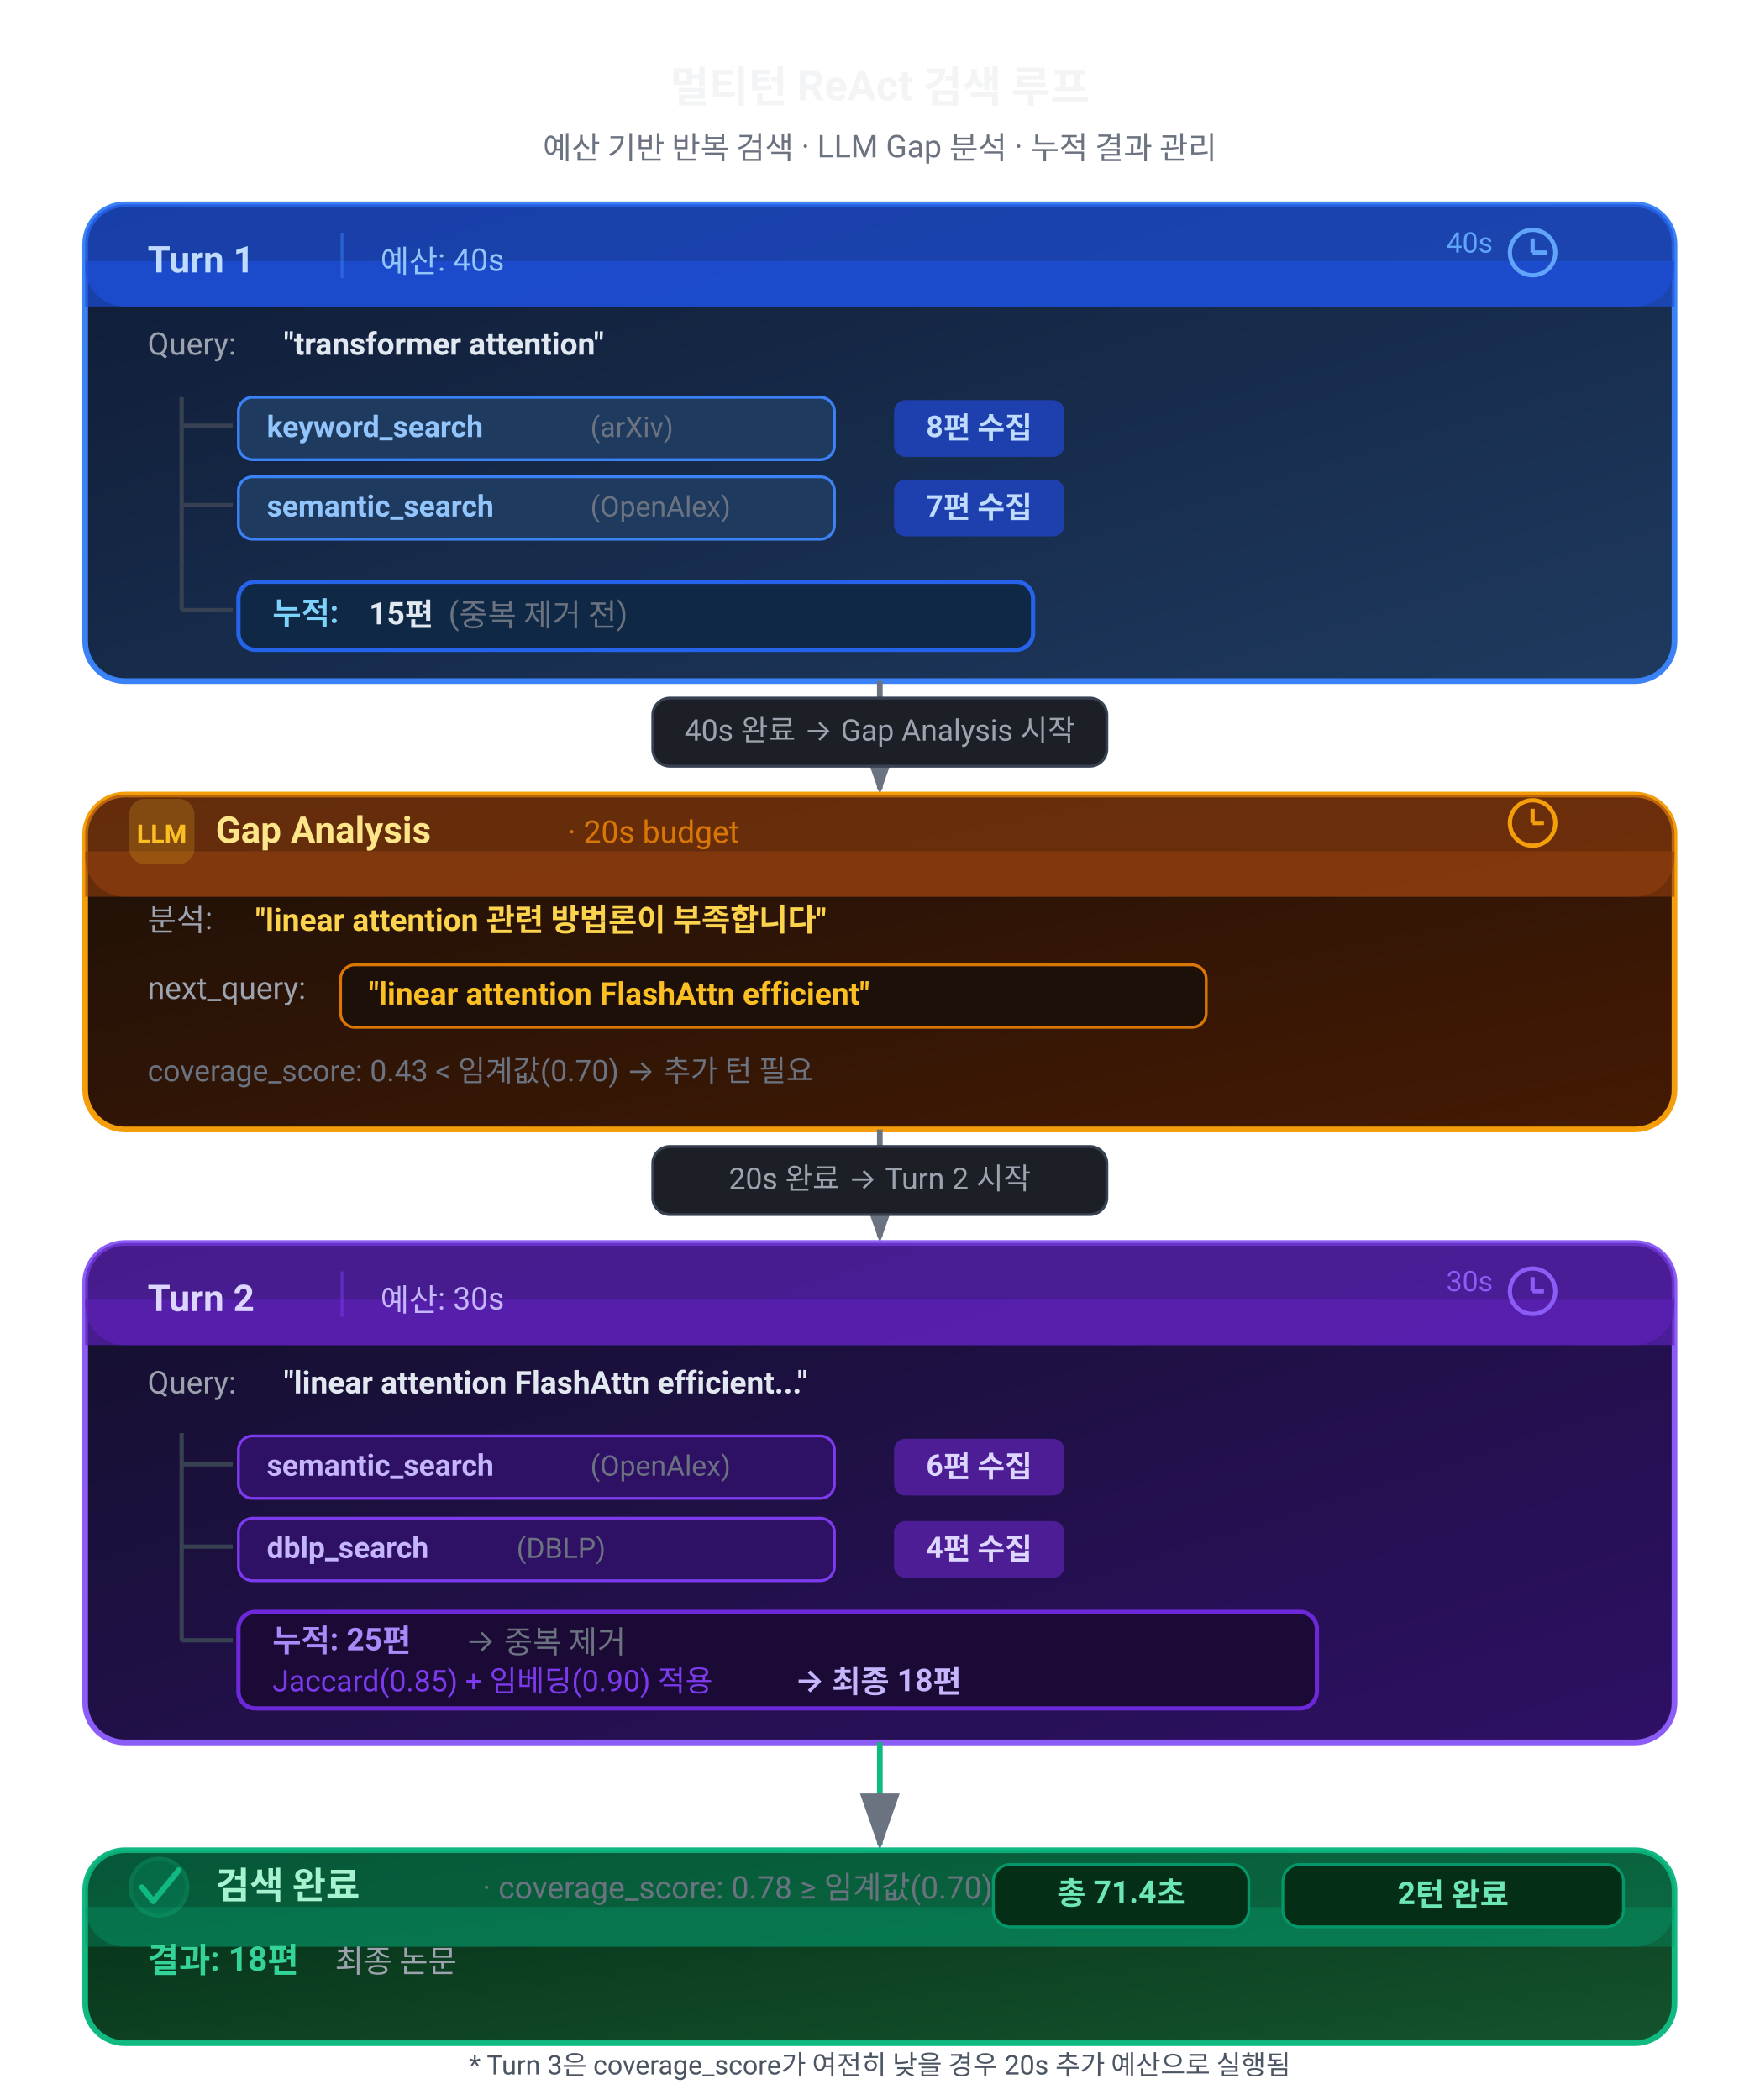
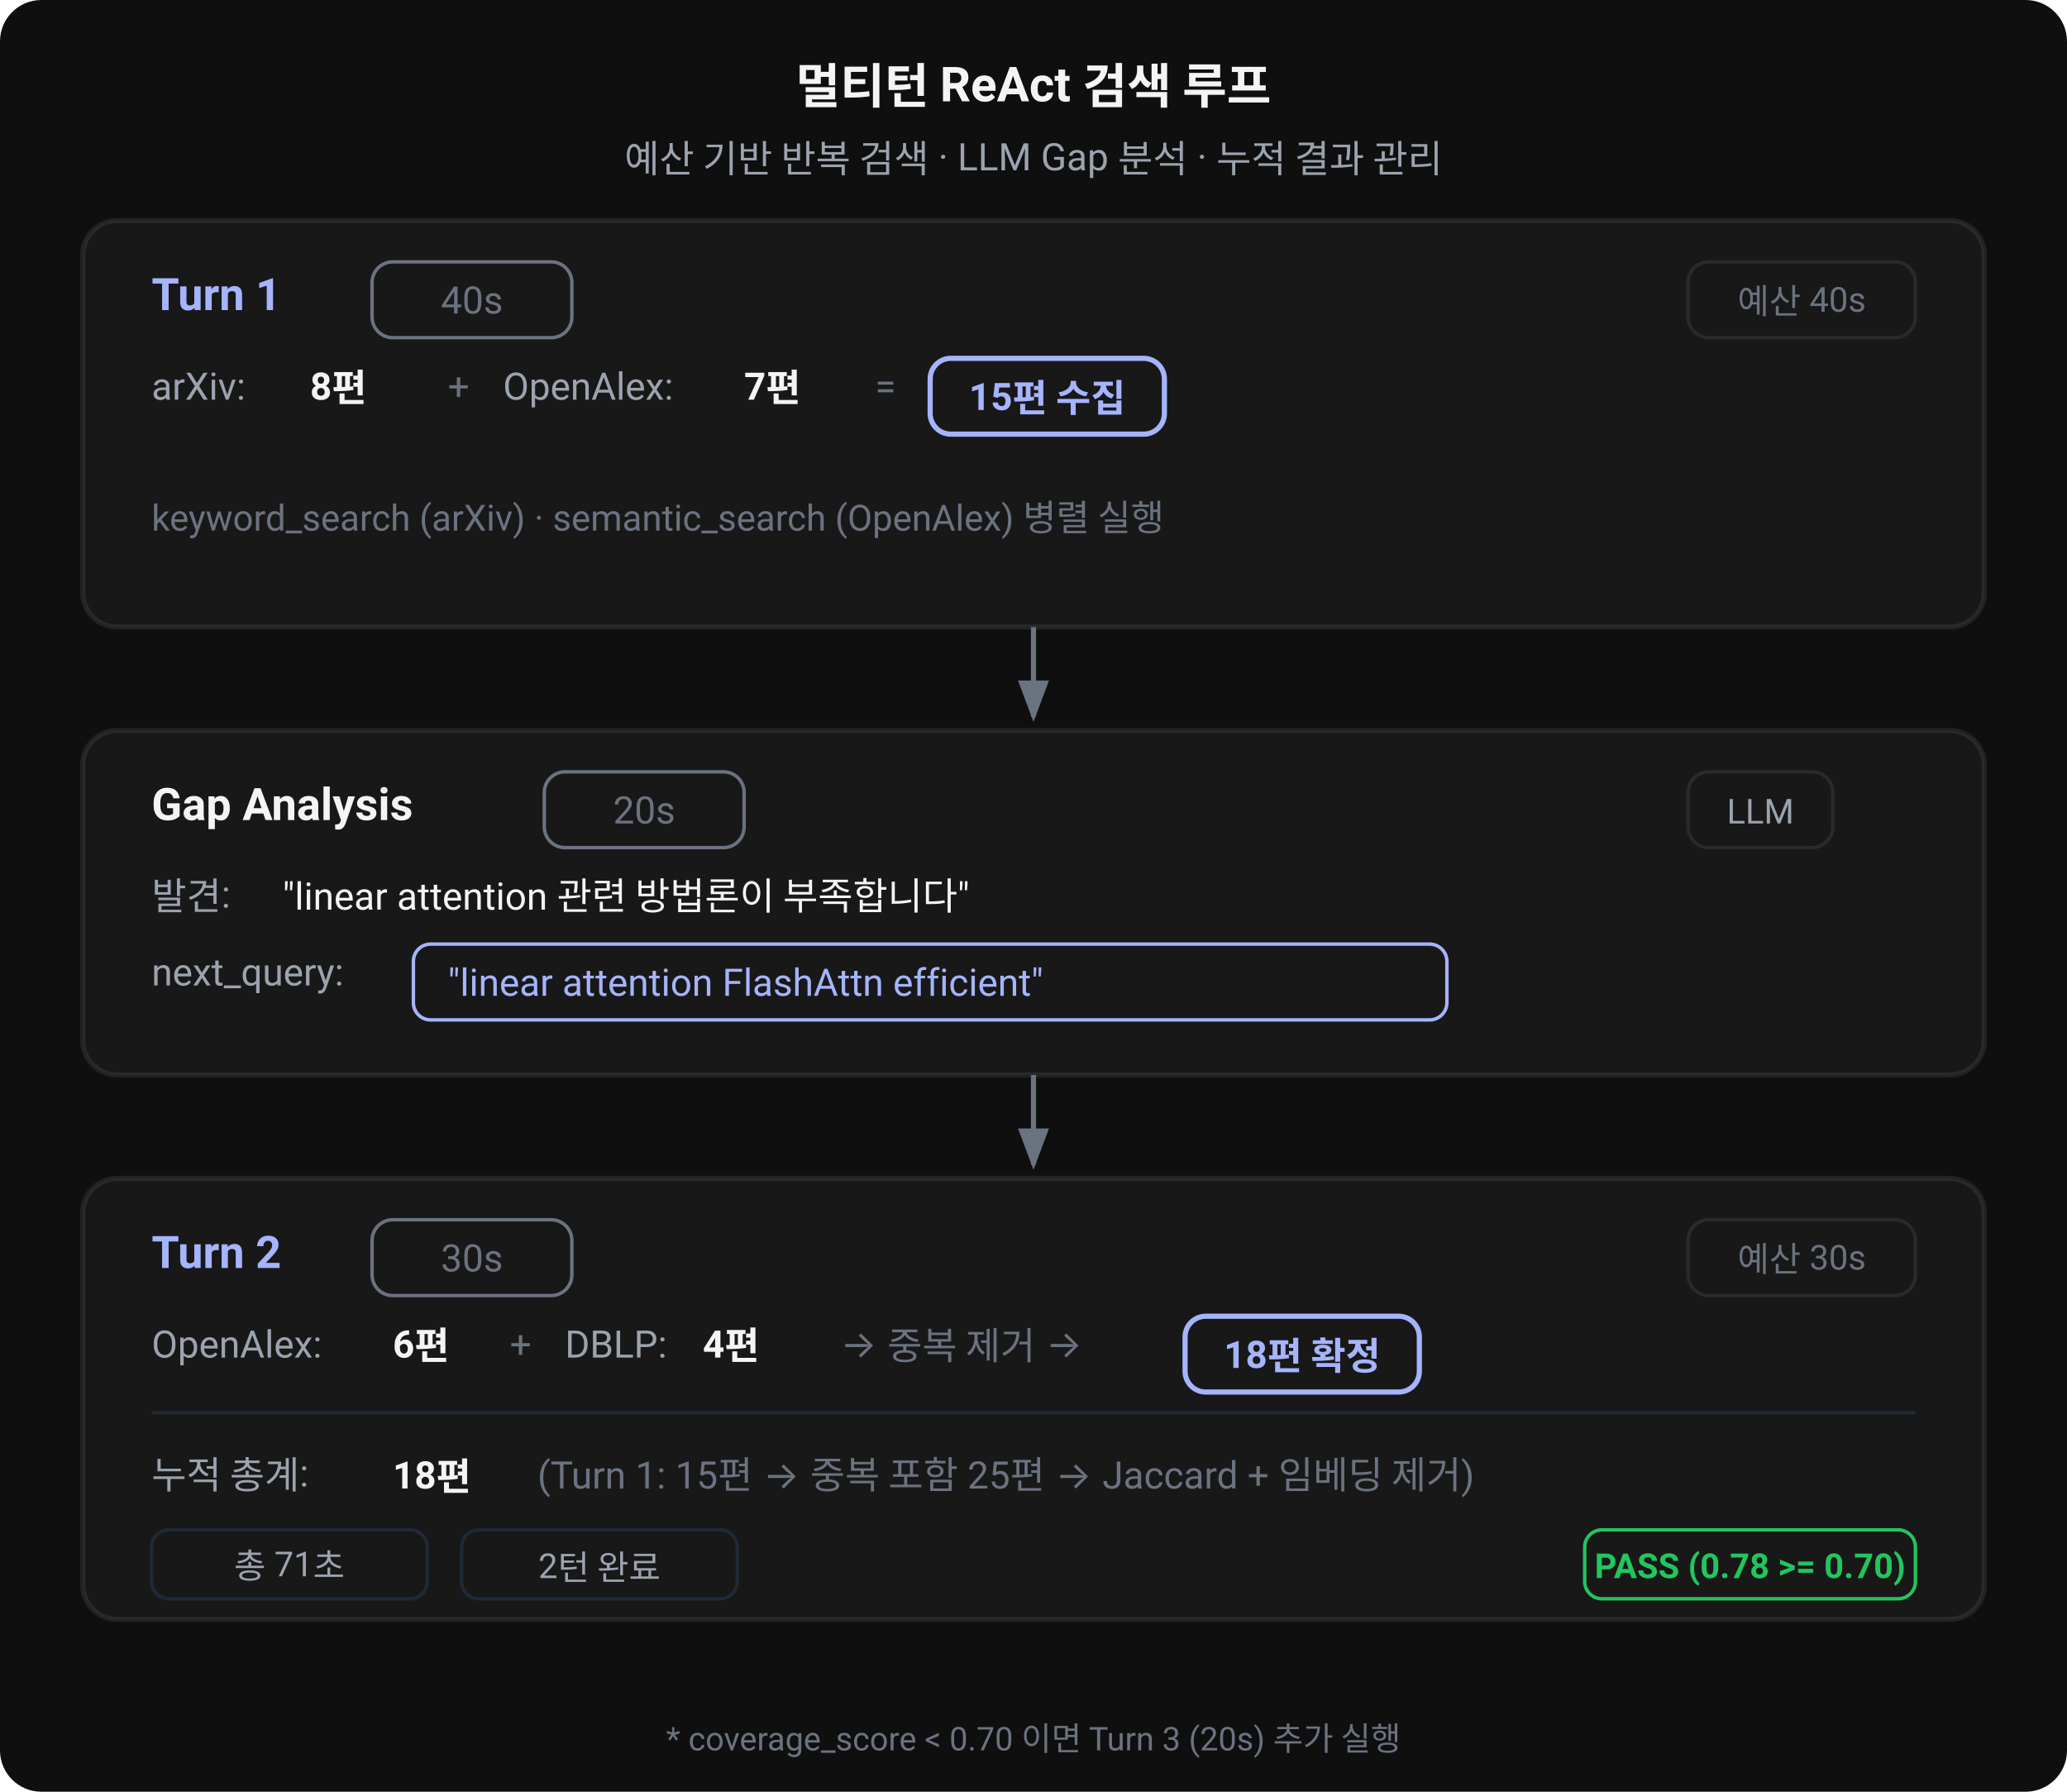
- <svg xmlns="http://www.w3.org/2000/svg" viewBox="0 0 620 740" style="width:100%;max-width:900px;height:auto" font-family="-apple-system, BlinkMacSystemFont, 'Segoe UI', Roboto, sans-serif">
+ <svg xmlns="http://www.w3.org/2000/svg" viewBox="0 0 600 520" style="width:100%;max-width:600px;height:auto" font-family="-apple-system, BlinkMacSystemFont, 'Segoe UI', Roboto, sans-serif">
  <defs>
-     <marker id="arrow" markerWidth="10" markerHeight="7" refX="9" refY="3.5" orient="auto">
-       <polygon points="0 0, 10 3.5, 0 7" fill="#6b7280" />
+     <marker id="react_arrow" markerWidth="8" markerHeight="6" refX="7" refY="3" orient="auto">
+       <polygon points="0 0, 8 3, 0 6" fill="#6b7280" />
    </marker>
-     <marker id="arrow-orange" markerWidth="10" markerHeight="7" refX="9" refY="3.5" orient="auto">
-       <polygon points="0 0, 10 3.5, 0 7" fill="#f59e0b" />
-     </marker>
-     <linearGradient id="turn1-bg" x1="0%" y1="0%" x2="100%" y2="100%">
-       <stop offset="0%" style="stop-color:#0f1b35;stop-opacity:1" />
-       <stop offset="100%" style="stop-color:#1e3a5f;stop-opacity:1" />
-     </linearGradient>
-     <linearGradient id="gap-bg" x1="0%" y1="0%" x2="100%" y2="100%">
-       <stop offset="0%" style="stop-color:#1c1008;stop-opacity:1" />
-       <stop offset="100%" style="stop-color:#451a03;stop-opacity:1" />
-     </linearGradient>
-     <linearGradient id="turn2-bg" x1="0%" y1="0%" x2="100%" y2="100%">
-       <stop offset="0%" style="stop-color:#13102b;stop-opacity:1" />
-       <stop offset="100%" style="stop-color:#2e1065;stop-opacity:1" />
-     </linearGradient>
-     <linearGradient id="result-bg" x1="0%" y1="0%" x2="100%" y2="100%">
-       <stop offset="0%" style="stop-color:#052e16;stop-opacity:1" />
-       <stop offset="100%" style="stop-color:#14532d;stop-opacity:1" />
-     </linearGradient>
  </defs>
-   <rect style="width:100%;max-width:900px;height:auto" fill="#0f0f0f" rx="16" />
-   <text x="310" y="36" text-anchor="middle" fill="#f3f4f6" font-size="15" font-weight="700">멀티턴 ReAct 검색 루프</text>
-   <text x="310" y="56" text-anchor="middle" fill="#6b7280" font-size="11">예산 기반 반복 검색 · LLM Gap 분석 · 누적 결과 관리</text>
-   <rect x="30" y="72" width="560" height="168" rx="14" fill="url(#turn1-bg)" stroke="#3b82f6" stroke-width="2" />
-   <rect x="30" y="72" width="560" height="36" rx="14" fill="#1d4ed8" opacity="0.7" />
-   <rect x="30" y="92" width="560" height="16" fill="#1d4ed8" opacity="0.7" />
-   <text x="52" y="96" fill="#bfdbfe" font-size="13" font-weight="700">Turn 1</text>
-   <rect x="120" y="82" width="1" height="16" fill="#3b82f6" opacity="0.5" />
-   <text x="134" y="96" fill="#93c5fd" font-size="11">예산: 40s</text>
-   <circle cx="540" cy="89" r="8" fill="none" stroke="#60a5fa" stroke-width="1.5" />
-   <line x1="540" y1="84" x2="540" y2="89" stroke="#60a5fa" stroke-width="1.5" />
-   <line x1="540" y1="89" x2="545" y2="89" stroke="#60a5fa" stroke-width="1.5" />
-   <text x="526" y="89" text-anchor="end" fill="#60a5fa" font-size="10">40s</text>
-   <text x="52" y="125" fill="#9ca3af" font-size="11">Query:</text>
-   <text x="100" y="125" fill="#e2e8f0" font-size="11" font-weight="600">"transformer attention"</text>
-   <line x1="64" y1="140" x2="64" y2="200" stroke="#374151" stroke-width="1.5" />
-   <line x1="64" y1="150" x2="82" y2="150" stroke="#374151" stroke-width="1.5" />
-   <rect x="84" y="140" width="210" height="22" rx="5" fill="#1e3a5f" stroke="#3b82f6" stroke-width="1" />
-   <text x="94" y="154" fill="#93c5fd" font-size="10.5" font-weight="600">keyword_search</text>
-   <text x="208" y="154" fill="#6b7280" font-size="10">(arXiv)</text>
-   <rect x="315" y="141" width="60" height="20" rx="4" fill="#1e40af" />
-   <text x="345" y="154" text-anchor="middle" fill="#bfdbfe" font-size="10.5" font-weight="700">8편 수집</text>
-   <line x1="64" y1="178" x2="82" y2="178" stroke="#374151" stroke-width="1.5" />
-   <rect x="84" y="168" width="210" height="22" rx="5" fill="#1e3a5f" stroke="#3b82f6" stroke-width="1" />
-   <text x="94" y="182" fill="#93c5fd" font-size="10.5" font-weight="600">semantic_search</text>
-   <text x="208" y="182" fill="#6b7280" font-size="10">(OpenAlex)</text>
-   <rect x="315" y="169" width="60" height="20" rx="4" fill="#1e40af" />
-   <text x="345" y="182" text-anchor="middle" fill="#bfdbfe" font-size="10.5" font-weight="700">7편 수집</text>
-   <line x1="64" y1="200" x2="64" y2="215" stroke="#374151" stroke-width="1.5" />
-   <line x1="64" y1="215" x2="82" y2="215" stroke="#374151" stroke-width="1.5" />
-   <rect x="84" y="205" width="280" height="24" rx="6" fill="#0f2845" stroke="#2563eb" stroke-width="1.5" />
-   <text x="96" y="220" fill="#7dd3fc" font-size="11" font-weight="600">누적:</text>
-   <text x="130" y="220" fill="#e2e8f0" font-size="11" font-weight="700">15편</text>
-   <text x="158" y="220" fill="#6b7280" font-size="11">(중복 제거 전)</text>
-   <line x1="310" y1="240" x2="310" y2="278" stroke="#6b7280" stroke-width="2" marker-end="url(#arrow)" />
-   <rect x="230" y="246" width="160" height="24" rx="6" fill="#1c1f26" stroke="#374151" stroke-width="1" />
-   <text x="310" y="261" text-anchor="middle" fill="#9ca3af" font-size="10.5">40s 완료 → Gap Analysis 시작</text>
-   <rect x="30" y="280" width="560" height="118" rx="14" fill="url(#gap-bg)" stroke="#f59e0b" stroke-width="2" />
-   <rect x="30" y="280" width="560" height="36" rx="14" fill="#92400e" opacity="0.6" />
-   <rect x="30" y="300" width="560" height="16" fill="#92400e" opacity="0.6" />
-   <rect x="46" y="282" width="22" height="22" rx="5" fill="#fbbf24" opacity="0.2" stroke="#fbbf24" stroke-width="1" />
-   <text x="57" y="297" text-anchor="middle" fill="#fbbf24" font-size="9" font-weight="700">LLM</text>
-   <text x="76" y="297" fill="#fde68a" font-size="13" font-weight="700">Gap Analysis</text>
-   <text x="200" y="297" fill="#d97706" font-size="11">· 20s budget</text>
-   <circle cx="540" cy="290" r="8" fill="none" stroke="#f59e0b" stroke-width="1.5" />
-   <line x1="540" y1="285" x2="540" y2="290" stroke="#f59e0b" stroke-width="1.5" />
-   <line x1="540" y1="290" x2="544" y2="290" stroke="#f59e0b" stroke-width="1.5" />
-   <text x="52" y="328" fill="#9ca3af" font-size="11">분석:</text>
-   <text x="90" y="328" fill="#fcd34d" font-size="11" font-weight="600">"linear attention 관련 방법론이 부족합니다"</text>
-   <text x="52" y="352" fill="#9ca3af" font-size="11">next_query:</text>
-   <rect x="120" y="340" width="305" height="22" rx="5" fill="#1c1008" stroke="#d97706" stroke-width="1" />
-   <text x="130" y="354" fill="#fbbf24" font-size="11" font-weight="600">"linear attention FlashAttn efficient"</text>
-   <text x="52" y="381" fill="#6b7280" font-size="10.5">coverage_score: 0.43 &lt; 임계값(0.70) → 추가 턴 필요</text>
-   <line x1="310" y1="398" x2="310" y2="436" stroke="#6b7280" stroke-width="2" marker-end="url(#arrow)" />
-   <rect x="230" y="404" width="160" height="24" rx="6" fill="#1c1f26" stroke="#374151" stroke-width="1" />
-   <text x="310" y="419" text-anchor="middle" fill="#9ca3af" font-size="10.5">20s 완료 → Turn 2 시작</text>
-   <rect x="30" y="438" width="560" height="176" rx="14" fill="url(#turn2-bg)" stroke="#8b5cf6" stroke-width="2" />
-   <rect x="30" y="438" width="560" height="36" rx="14" fill="#5b21b6" opacity="0.7" />
-   <rect x="30" y="458" width="560" height="16" fill="#5b21b6" opacity="0.7" />
-   <text x="52" y="462" fill="#ddd6fe" font-size="13" font-weight="700">Turn 2</text>
-   <rect x="120" y="448" width="1" height="16" fill="#7c3aed" opacity="0.5" />
-   <text x="134" y="462" fill="#c4b5fd" font-size="11">예산: 30s</text>
-   <circle cx="540" cy="455" r="8" fill="none" stroke="#8b5cf6" stroke-width="1.5" />
-   <line x1="540" y1="450" x2="540" y2="455" stroke="#8b5cf6" stroke-width="1.5" />
-   <line x1="540" y1="455" x2="544" y2="455" stroke="#8b5cf6" stroke-width="1.5" />
-   <text x="526" y="455" text-anchor="end" fill="#8b5cf6" font-size="10">30s</text>
-   <text x="52" y="491" fill="#9ca3af" font-size="11">Query:</text>
-   <text x="100" y="491" fill="#e2e8f0" font-size="11" font-weight="600">"linear attention FlashAttn efficient..."</text>
-   <line x1="64" y1="505" x2="64" y2="560" stroke="#374151" stroke-width="1.5" />
-   <line x1="64" y1="516" x2="82" y2="516" stroke="#374151" stroke-width="1.5" />
-   <rect x="84" y="506" width="210" height="22" rx="5" fill="#2e1065" stroke="#7c3aed" stroke-width="1" />
-   <text x="94" y="520" fill="#c4b5fd" font-size="10.5" font-weight="600">semantic_search</text>
-   <text x="208" y="520" fill="#6b7280" font-size="10">(OpenAlex)</text>
-   <rect x="315" y="507" width="60" height="20" rx="4" fill="#4c1d95" />
-   <text x="345" y="520" text-anchor="middle" fill="#ddd6fe" font-size="10.5" font-weight="700">6편 수집</text>
-   <line x1="64" y1="545" x2="82" y2="545" stroke="#374151" stroke-width="1.5" />
-   <rect x="84" y="535" width="210" height="22" rx="5" fill="#2e1065" stroke="#7c3aed" stroke-width="1" />
-   <text x="94" y="549" fill="#c4b5fd" font-size="10.5" font-weight="600">dblp_search</text>
-   <text x="182" y="549" fill="#6b7280" font-size="10">(DBLP)</text>
-   <rect x="315" y="536" width="60" height="20" rx="4" fill="#4c1d95" />
-   <text x="345" y="549" text-anchor="middle" fill="#ddd6fe" font-size="10.5" font-weight="700">4편 수집</text>
-   <line x1="64" y1="560" x2="64" y2="578" stroke="#374151" stroke-width="1.5" />
-   <line x1="64" y1="578" x2="82" y2="578" stroke="#374151" stroke-width="1.5" />
-   <rect x="84" y="568" width="380" height="34" rx="6" fill="#1a0a35" stroke="#6d28d9" stroke-width="1.5" />
-   <text x="96" y="582" fill="#a78bfa" font-size="11" font-weight="600">누적: 25편</text>
-   <text x="164" y="582" fill="#6b7280" font-size="11">→ 중복 제거</text>
-   <text x="96" y="596" fill="#7c3aed" font-size="10.5">Jaccard(0.85) + 임베딩(0.90) 적용</text>
-   <text x="280" y="596" fill="#c4b5fd" font-size="11" font-weight="700">→ 최종 18편</text>
-   <line x1="310" y1="614" x2="310" y2="650" stroke="#10b981" stroke-width="2" marker-end="url(#arrow)" />
-   <rect x="30" y="652" width="560" height="68" rx="14" fill="url(#result-bg)" stroke="#10b981" stroke-width="2" />
-   <rect x="30" y="652" width="560" height="34" rx="14" fill="#059669" opacity="0.4" />
-   <rect x="30" y="672" width="560" height="14" fill="#059669" opacity="0.4" />
-   <circle cx="56" cy="665" r="10" fill="#059669" opacity="0.3" stroke="#10b981" stroke-width="1.5" />
-   <polyline points="50,665 54,670 63,659" fill="none" stroke="#10b981" stroke-width="2" stroke-linecap="round" stroke-linejoin="round" />
-   <text x="76" y="669" fill="#a7f3d0" font-size="13" font-weight="700">검색 완료</text>
-   <text x="170" y="669" fill="#6b7280" font-size="11">· coverage_score: 0.78 ≥ 임계값(0.70)</text>
-   <text x="52" y="695" fill="#34d399" font-size="12" font-weight="700">결과: 18편</text>
-   <text x="118" y="695" fill="#9ca3af" font-size="11">최종 논문</text>
-   <rect x="350" y="657" width="90" height="22" rx="6" fill="#052e16" stroke="#059669" stroke-width="1" />
-   <text x="395" y="671" text-anchor="middle" fill="#6ee7b7" font-size="11" font-weight="600">총 71.4초</text>
-   <rect x="452" y="657" width="120" height="22" rx="6" fill="#052e16" stroke="#059669" stroke-width="1" />
-   <text x="512" y="671" text-anchor="middle" fill="#6ee7b7" font-size="11" font-weight="600">2턴 완료</text>
-   <text x="310" y="731" text-anchor="middle" fill="#4b5563" font-size="9.5">* Turn 3은 coverage_score가 여전히 낮을 경우 20s 추가 예산으로 실행됨</text>
+   <rect width="600" height="520" fill="#0f0f0f" rx="12" />
+   <text x="300" y="30" text-anchor="middle" fill="#f3f4f6" font-size="14" font-weight="700">멀티턴 ReAct 검색 루프</text>
+   <text x="300" y="50" text-anchor="middle" fill="#9ca3af" font-size="11">예산 기반 반복 검색 · LLM Gap 분석 · 누적 결과 관리</text>
+   <rect x="24" y="64" width="552" height="118" rx="10" fill="#181818" stroke="rgba(255,255,255,0.08)" stroke-width="1.5" />
+   <text x="44" y="90" fill="#a5b4fc" font-size="13" font-weight="700">Turn 1</text>
+   <rect x="108" y="76" width="58" height="22" rx="6" fill="#181818" stroke="#6b7280" stroke-width="1" />
+   <text x="137" y="91" text-anchor="middle" fill="#6b7280" font-size="11">40s</text>
+   <rect x="490" y="76" width="66" height="22" rx="6" fill="#181818" stroke="rgba(255,255,255,0.08)" stroke-width="1" />
+   <text x="523" y="91" text-anchor="middle" fill="#6b7280" font-size="10">예산 40s</text>
+   <text x="44" y="116" fill="#9ca3af" font-size="11">arXiv:</text>
+   <text x="90" y="116" fill="#f3f4f6" font-size="11" font-weight="600">8편</text>
+   <text x="130" y="116" fill="#6b7280" font-size="11">+</text>
+   <text x="146" y="116" fill="#9ca3af" font-size="11">OpenAlex:</text>
+   <text x="216" y="116" fill="#f3f4f6" font-size="11" font-weight="600">7편</text>
+   <text x="254" y="116" fill="#6b7280" font-size="11">=</text>
+   <rect x="270" y="104" width="68" height="22" rx="6" fill="#181818" stroke="#a5b4fc" stroke-width="1.5" />
+   <text x="304" y="119" text-anchor="middle" fill="#a5b4fc" font-size="11" font-weight="700">15편 수집</text>
+   <text x="44" y="154" fill="#6b7280" font-size="10.5">keyword_search (arXiv) · semantic_search (OpenAlex) 병렬 실행</text>
+   <line x1="300" y1="182" x2="300" y2="208" stroke="#6b7280" stroke-width="1.5" marker-end="url(#react_arrow)" />
+   <rect x="24" y="212" width="552" height="100" rx="10" fill="#181818" stroke="rgba(255,255,255,0.08)" stroke-width="1.5" />
+   <text x="44" y="238" fill="#f3f4f6" font-size="13" font-weight="700">Gap Analysis</text>
+   <rect x="158" y="224" width="58" height="22" rx="6" fill="#181818" stroke="#6b7280" stroke-width="1" />
+   <text x="187" y="239" text-anchor="middle" fill="#6b7280" font-size="11">20s</text>
+   <rect x="490" y="224" width="42" height="22" rx="6" fill="#181818" stroke="rgba(255,255,255,0.08)" stroke-width="1" />
+   <text x="511" y="239" text-anchor="middle" fill="#9ca3af" font-size="10">LLM</text>
+   <text x="44" y="264" fill="#9ca3af" font-size="11">발견:</text>
+   <text x="82" y="264" fill="#f3f4f6" font-size="11">"linear attention 관련 방법론이 부족합니다"</text>
+   <text x="44" y="286" fill="#9ca3af" font-size="11">next_query:</text>
+   <rect x="120" y="274" width="300" height="22" rx="5" fill="#181818" stroke="#a5b4fc" stroke-width="1" />
+   <text x="130" y="289" fill="#a5b4fc" font-size="11">"linear attention FlashAttn efficient"</text>
+   <line x1="300" y1="312" x2="300" y2="338" stroke="#6b7280" stroke-width="1.5" marker-end="url(#react_arrow)" />
+   <rect x="24" y="342" width="552" height="128" rx="10" fill="#181818" stroke="rgba(255,255,255,0.08)" stroke-width="1.5" />
+   <text x="44" y="368" fill="#a5b4fc" font-size="13" font-weight="700">Turn 2</text>
+   <rect x="108" y="354" width="58" height="22" rx="6" fill="#181818" stroke="#6b7280" stroke-width="1" />
+   <text x="137" y="369" text-anchor="middle" fill="#6b7280" font-size="11">30s</text>
+   <rect x="490" y="354" width="66" height="22" rx="6" fill="#181818" stroke="rgba(255,255,255,0.08)" stroke-width="1" />
+   <text x="523" y="369" text-anchor="middle" fill="#6b7280" font-size="10">예산 30s</text>
+   <text x="44" y="394" fill="#9ca3af" font-size="11">OpenAlex:</text>
+   <text x="114" y="394" fill="#f3f4f6" font-size="11" font-weight="600">6편</text>
+   <text x="148" y="394" fill="#6b7280" font-size="11">+</text>
+   <text x="164" y="394" fill="#9ca3af" font-size="11">DBLP:</text>
+   <text x="204" y="394" fill="#f3f4f6" font-size="11" font-weight="600">4편</text>
+   <text x="244" y="394" fill="#6b7280" font-size="11">→ 중복 제거 →</text>
+   <rect x="344" y="382" width="68" height="22" rx="6" fill="#181818" stroke="#a5b4fc" stroke-width="1.5" />
+   <text x="378" y="397" text-anchor="middle" fill="#a5b4fc" font-size="11" font-weight="700">18편 확정</text>
+   <line x1="44" y1="410" x2="556" y2="410" stroke="#1f2937" stroke-width="1" />
+   <text x="44" y="432" fill="#9ca3af" font-size="11">누적 총계:</text>
+   <text x="114" y="432" fill="#f3f4f6" font-size="11" font-weight="700">18편</text>
+   <text x="156" y="432" fill="#6b7280" font-size="11">(Turn 1: 15편 → 중복 포함 25편 → Jaccard + 임베딩 제거)</text>
+   <rect x="44" y="444" width="80" height="20" rx="5" fill="#181818" stroke="#1f2937" stroke-width="1" />
+   <text x="84" y="458" text-anchor="middle" fill="#9ca3af" font-size="10">총 71초</text>
+   <rect x="134" y="444" width="80" height="20" rx="5" fill="#181818" stroke="#1f2937" stroke-width="1" />
+   <text x="174" y="458" text-anchor="middle" fill="#9ca3af" font-size="10">2턴 완료</text>
+   <rect x="460" y="444" width="96" height="20" rx="5" fill="#181818" stroke="#22c55e" stroke-width="1" />
+   <text x="508" y="458" text-anchor="middle" fill="#22c55e" font-size="10" font-weight="700">PASS (0.78 &gt;= 0.70)</text>
+   <text x="300" y="508" text-anchor="middle" fill="#6b7280" font-size="9.5">* coverage_score &lt; 0.70 이면 Turn 3 (20s) 추가 실행</text>
</svg>
